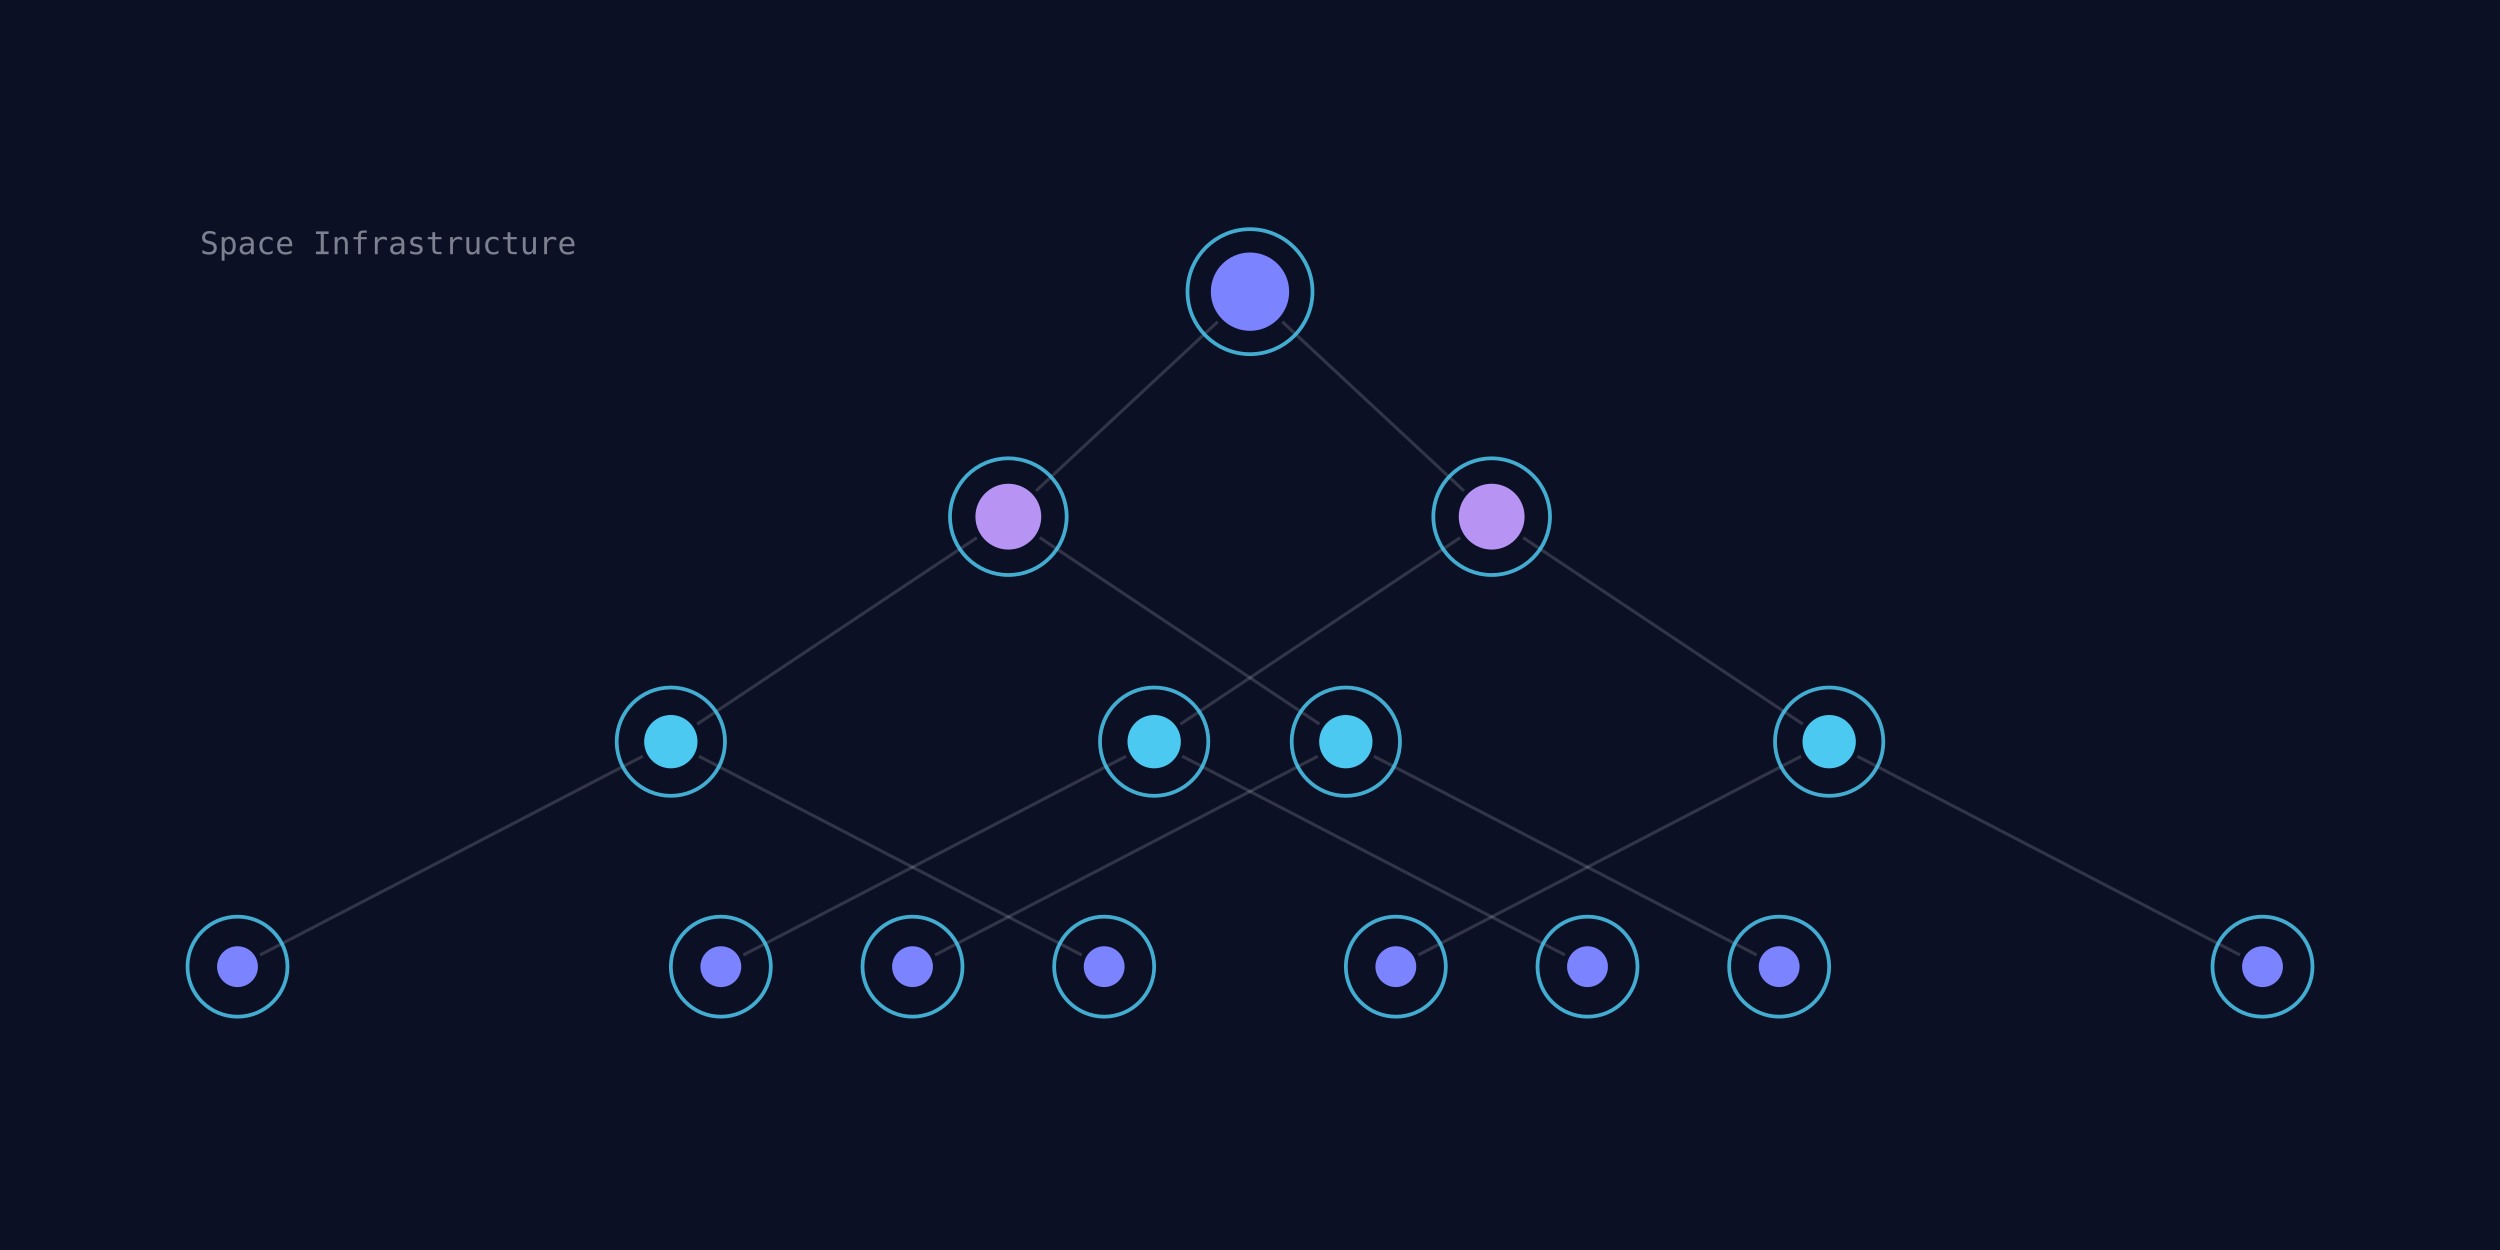
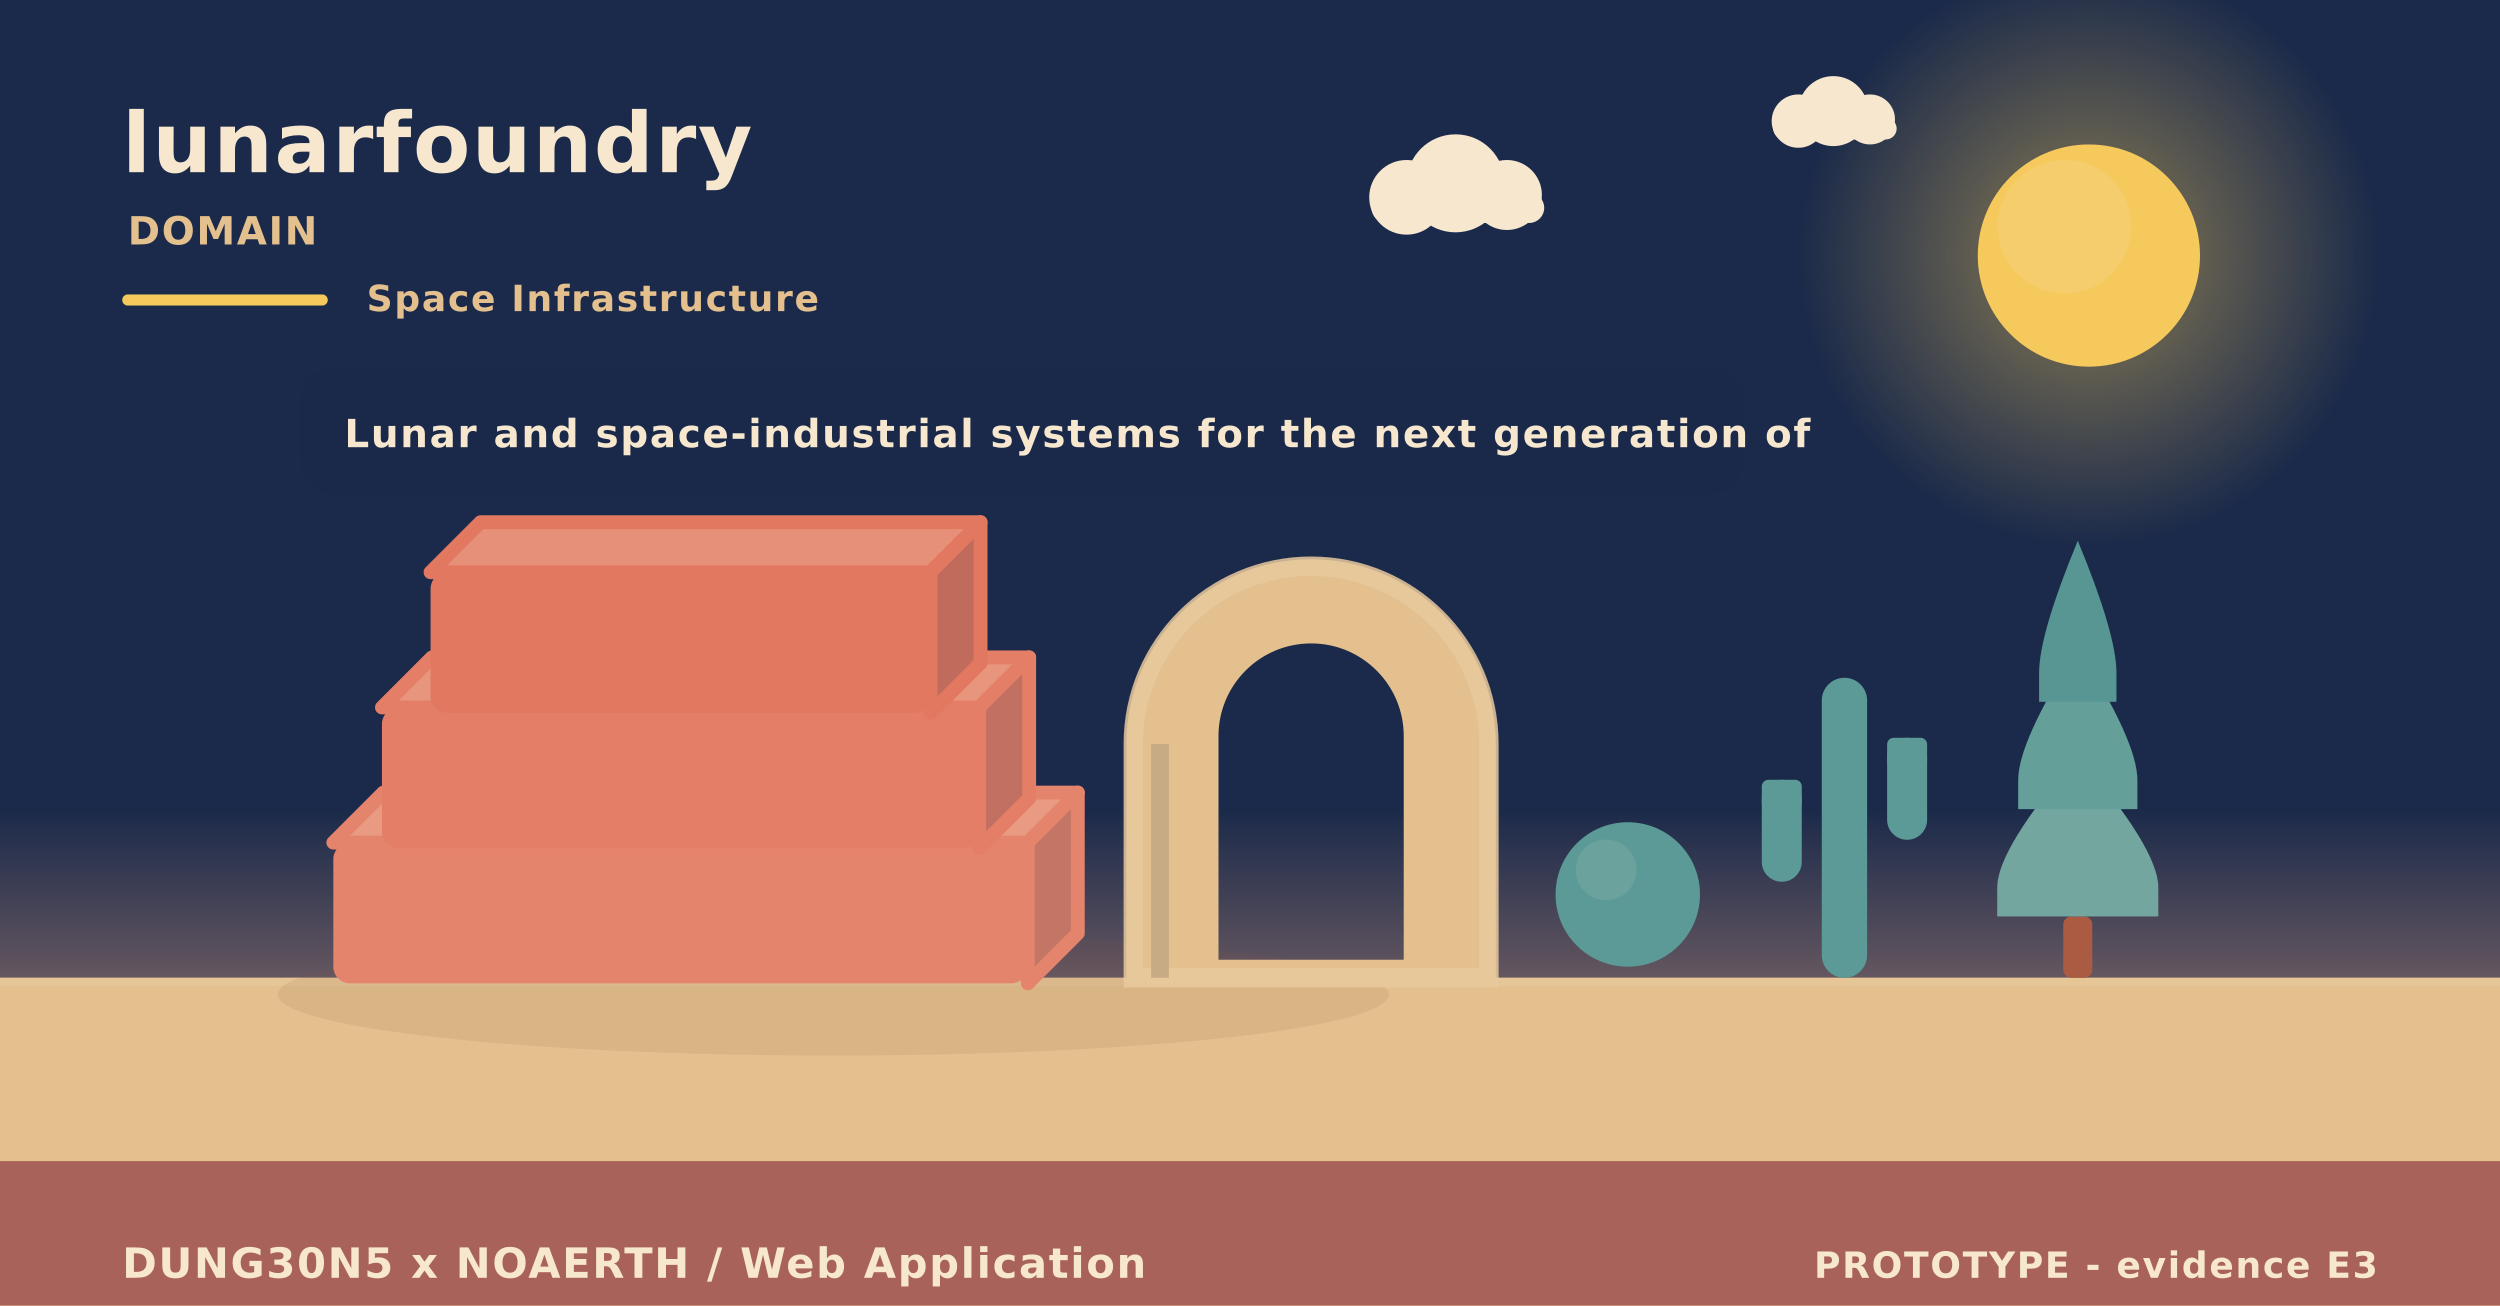
- <svg xmlns="http://www.w3.org/2000/svg" viewBox="0 0 1200 600" width="1200" height="600" role="img" aria-label="lunarfoundry domain model">
-   <rect width="1200" height="600" fill="#0c1024" />
-   <defs>
-     <linearGradient id="gd" x1="0" y1="0" x2="1" y2="1">
-       <stop offset="0%" stop-color="#7c83ff" />
-       <stop offset="100%" stop-color="#b794f4" />
-     </linearGradient>
-   </defs>
-   <line x1="600.00" y1="140.00" x2="716.00" y2="248.00" stroke="rgba(238,240,251,0.300)" stroke-width="1.50" opacity="0.55" />
-   <line x1="600.00" y1="140.00" x2="484.00" y2="248.00" stroke="rgba(238,240,251,0.300)" stroke-width="1.50" opacity="0.55" />
-   <line x1="716.00" y1="248.00" x2="878.00" y2="356.00" stroke="rgba(238,240,251,0.300)" stroke-width="1.50" opacity="0.55" />
-   <line x1="716.00" y1="248.00" x2="554.00" y2="356.00" stroke="rgba(238,240,251,0.300)" stroke-width="1.50" opacity="0.55" />
-   <line x1="484.00" y1="248.00" x2="646.00" y2="356.00" stroke="rgba(238,240,251,0.300)" stroke-width="1.50" opacity="0.55" />
-   <line x1="484.00" y1="248.00" x2="322.00" y2="356.00" stroke="rgba(238,240,251,0.300)" stroke-width="1.50" opacity="0.55" />
-   <line x1="878.00" y1="356.00" x2="1086.00" y2="464.00" stroke="rgba(238,240,251,0.300)" stroke-width="1.50" opacity="0.55" />
-   <line x1="878.00" y1="356.00" x2="670.00" y2="464.00" stroke="rgba(238,240,251,0.300)" stroke-width="1.50" opacity="0.55" />
-   <line x1="554.00" y1="356.00" x2="762.00" y2="464.00" stroke="rgba(238,240,251,0.300)" stroke-width="1.50" opacity="0.55" />
-   <line x1="554.00" y1="356.00" x2="346.00" y2="464.00" stroke="rgba(238,240,251,0.300)" stroke-width="1.50" opacity="0.55" />
-   <line x1="646.00" y1="356.00" x2="854.00" y2="464.00" stroke="rgba(238,240,251,0.300)" stroke-width="1.50" opacity="0.55" />
-   <line x1="646.00" y1="356.00" x2="438.00" y2="464.00" stroke="rgba(238,240,251,0.300)" stroke-width="1.50" opacity="0.55" />
-   <line x1="322.00" y1="356.00" x2="530.00" y2="464.00" stroke="rgba(238,240,251,0.300)" stroke-width="1.50" opacity="0.55" />
-   <line x1="322.00" y1="356.00" x2="114.00" y2="464.00" stroke="rgba(238,240,251,0.300)" stroke-width="1.50" opacity="0.55" />
-   <circle cx="600.00" cy="140.00" r="20.00" fill="#7c83ff" opacity="1.00" stroke="#0c1024" stroke-width="2.40" />
+ <svg xmlns="http://www.w3.org/2000/svg" width="900" height="470" viewBox="0 0 900 470" role="img" aria-label="lunarfoundry - the problem it addresses">
+   <linearGradient id="skym" x1="0" y1="0" x2="0" y2="1">
+     <stop offset="0" stop-color="#1b2a4a" />
+     <stop offset="0.62" stop-color="#1b2a4a" />
+     <stop offset="1" stop-color="#f3ad8a" />
+   </linearGradient>
+   <rect width="900" height="470" fill="url(#skym)" />
+   <radialGradient id="sunm">
+     <stop offset="0.35" stop-color="#f5c95c" stop-opacity="0.34" />
+     <stop offset="1" stop-color="#f5c95c" stop-opacity="0" />
+   </radialGradient>
+   <circle cx="752" cy="92" r="104" fill="url(#sunm)" />
+   <circle cx="752" cy="92" r="40" fill="#f5c95c" />
+   <circle cx="743.2" cy="81.6" r="24" fill="#f5d27e" opacity="0.5" />
  <g>
-     <circle cx="600.00" cy="140.00" r="30.00" fill="none" stroke="#4cc9f0" stroke-width="1.80" opacity="0.85" />
-     <animate attributeName="opacity" values="0.25;1.0;0.25" dur="8.125s" begin="0.0s" repeatCount="indefinite" />
+     <circle cx="524" cy="66" r="17.64" fill="#f6e7ce" />
+     <circle cx="506.36" cy="71.04" r="13.44" fill="#f6e7ce" />
+     <circle cx="542.48" cy="70.2" r="12.6" fill="#f6e7ce" />
+     <rect x="493.76" y="69.36" width="62.16" height="10.92" rx="5.46" fill="#f6e7ce" />
+     <animateTransform attributeName="transform" type="translate" values="0 0;24 0;0 0" dur="36s" begin="0s" repeatCount="indefinite" />
  </g>
-   <circle cx="716.00" cy="248.00" r="17.00" fill="#b794f4" opacity="1.00" stroke="#0c1024" stroke-width="2.40" />
  <g>
-     <circle cx="716.00" cy="248.00" r="28.00" fill="none" stroke="#4cc9f0" stroke-width="1.80" opacity="0.85" />
-     <animate attributeName="opacity" values="0.25;1.0;0.25" dur="8.125s" begin="0.5s" repeatCount="indefinite" />
+     <circle cx="660" cy="40" r="12.6" fill="#f6e7ce" />
+     <circle cx="647.4" cy="43.6" r="9.6" fill="#f6e7ce" />
+     <circle cx="673.2" cy="43" r="9" fill="#f6e7ce" />
+     <rect x="638.4" y="42.4" width="44.4" height="7.8" rx="3.9" fill="#f6e7ce" />
+     <animateTransform attributeName="transform" type="translate" values="0 0;-18 0;0 0" dur="46s" begin="3s" repeatCount="indefinite" />
  </g>
-   <circle cx="484.00" cy="248.00" r="17.00" fill="#b794f4" opacity="1.00" stroke="#0c1024" stroke-width="2.40" />
-   <g>
-     <circle cx="484.00" cy="248.00" r="28.00" fill="none" stroke="#4cc9f0" stroke-width="1.80" opacity="0.85" />
-     <animate attributeName="opacity" values="0.25;1.0;0.25" dur="8.125s" begin="0.62s" repeatCount="indefinite" />
-   </g>
-   <circle cx="878.00" cy="356.00" r="14.00" fill="#4cc9f0" opacity="1.00" stroke="#0c1024" stroke-width="2.40" />
-   <g>
-     <circle cx="878.00" cy="356.00" r="26.00" fill="none" stroke="#4cc9f0" stroke-width="1.80" opacity="0.85" />
-     <animate attributeName="opacity" values="0.25;1.0;0.25" dur="8.125s" begin="1.0s" repeatCount="indefinite" />
-   </g>
-   <circle cx="554.00" cy="356.00" r="14.00" fill="#4cc9f0" opacity="1.00" stroke="#0c1024" stroke-width="2.40" />
-   <g>
-     <circle cx="554.00" cy="356.00" r="26.00" fill="none" stroke="#4cc9f0" stroke-width="1.80" opacity="0.85" />
-     <animate attributeName="opacity" values="0.25;1.0;0.25" dur="8.125s" begin="1.12s" repeatCount="indefinite" />
-   </g>
-   <circle cx="646.00" cy="356.00" r="14.00" fill="#4cc9f0" opacity="1.00" stroke="#0c1024" stroke-width="2.40" />
-   <g>
-     <circle cx="646.00" cy="356.00" r="26.00" fill="none" stroke="#4cc9f0" stroke-width="1.80" opacity="0.85" />
-     <animate attributeName="opacity" values="0.25;1.0;0.25" dur="8.125s" begin="1.24s" repeatCount="indefinite" />
-   </g>
-   <circle cx="322.00" cy="356.00" r="14.00" fill="#4cc9f0" opacity="1.00" stroke="#0c1024" stroke-width="2.40" />
-   <g>
-     <circle cx="322.00" cy="356.00" r="26.00" fill="none" stroke="#4cc9f0" stroke-width="1.80" opacity="0.85" />
-     <animate attributeName="opacity" values="0.25;1.0;0.25" dur="8.125s" begin="1.36s" repeatCount="indefinite" />
-   </g>
-   <circle cx="1086.00" cy="464.00" r="11.00" fill="#7c83ff" opacity="1.00" stroke="#0c1024" stroke-width="2.40" />
-   <g>
-     <circle cx="1086.00" cy="464.00" r="24.00" fill="none" stroke="#4cc9f0" stroke-width="1.80" opacity="0.85" />
-     <animate attributeName="opacity" values="0.25;1.0;0.25" dur="8.125s" begin="1.5s" repeatCount="indefinite" />
-   </g>
-   <circle cx="670.00" cy="464.00" r="11.00" fill="#7c83ff" opacity="1.00" stroke="#0c1024" stroke-width="2.40" />
-   <g>
-     <circle cx="670.00" cy="464.00" r="24.00" fill="none" stroke="#4cc9f0" stroke-width="1.80" opacity="0.85" />
-     <animate attributeName="opacity" values="0.25;1.0;0.25" dur="8.125s" begin="1.62s" repeatCount="indefinite" />
-   </g>
-   <circle cx="762.00" cy="464.00" r="11.00" fill="#7c83ff" opacity="1.00" stroke="#0c1024" stroke-width="2.40" />
-   <g>
-     <circle cx="762.00" cy="464.00" r="24.00" fill="none" stroke="#4cc9f0" stroke-width="1.80" opacity="0.85" />
-     <animate attributeName="opacity" values="0.25;1.0;0.25" dur="8.125s" begin="1.74s" repeatCount="indefinite" />
-   </g>
-   <circle cx="346.00" cy="464.00" r="11.00" fill="#7c83ff" opacity="1.00" stroke="#0c1024" stroke-width="2.40" />
-   <g>
-     <circle cx="346.00" cy="464.00" r="24.00" fill="none" stroke="#4cc9f0" stroke-width="1.80" opacity="0.85" />
-     <animate attributeName="opacity" values="0.25;1.0;0.25" dur="8.125s" begin="1.86s" repeatCount="indefinite" />
-   </g>
-   <circle cx="854.00" cy="464.00" r="11.00" fill="#7c83ff" opacity="1.00" stroke="#0c1024" stroke-width="2.40" />
-   <g>
-     <circle cx="854.00" cy="464.00" r="24.00" fill="none" stroke="#4cc9f0" stroke-width="1.80" opacity="0.85" />
-     <animate attributeName="opacity" values="0.25;1.0;0.25" dur="8.125s" begin="1.98s" repeatCount="indefinite" />
-   </g>
-   <circle cx="438.00" cy="464.00" r="11.00" fill="#7c83ff" opacity="1.00" stroke="#0c1024" stroke-width="2.40" />
-   <g>
-     <circle cx="438.00" cy="464.00" r="24.00" fill="none" stroke="#4cc9f0" stroke-width="1.80" opacity="0.85" />
-     <animate attributeName="opacity" values="0.25;1.0;0.25" dur="8.125s" begin="2.1s" repeatCount="indefinite" />
-   </g>
-   <circle cx="530.00" cy="464.00" r="11.00" fill="#7c83ff" opacity="1.00" stroke="#0c1024" stroke-width="2.40" />
-   <g>
-     <circle cx="530.00" cy="464.00" r="24.00" fill="none" stroke="#4cc9f0" stroke-width="1.80" opacity="0.85" />
-     <animate attributeName="opacity" values="0.25;1.0;0.25" dur="8.125s" begin="2.22s" repeatCount="indefinite" />
-   </g>
-   <circle cx="114.00" cy="464.00" r="11.00" fill="#7c83ff" opacity="1.00" stroke="#0c1024" stroke-width="2.40" />
-   <g>
-     <circle cx="114.00" cy="464.00" r="24.00" fill="none" stroke="#4cc9f0" stroke-width="1.80" opacity="0.85" />
-     <animate attributeName="opacity" values="0.25;1.0;0.25" dur="8.125s" begin="2.34s" repeatCount="indefinite" />
-   </g>
-   <text x="96" y="122" font-family="ui-monospace,Menlo,monospace" font-size="15" fill="rgba(238,240,251,0.500)">Space Infrastructure</text>
+   <rect x="0" y="352" width="900" height="118" fill="#e3c08d" />
+   <rect x="0" y="352" width="900" height="3" fill="#e6c596" />
+   <text x="44" y="62" font-family="Verdana,DejaVu Sans,sans-serif" font-size="30" font-weight="700" letter-spacing="0.6" fill="#f6e7ce" text-anchor="start">lunarfoundry</text>
+   <text x="46" y="88" font-family="Verdana,DejaVu Sans,sans-serif" font-size="14" font-weight="700" letter-spacing="0.6" fill="#e3c08d" text-anchor="start">DOMAIN</text>
+   <rect x="44" y="106" width="74" height="4" rx="2" fill="#f5c95c" />
+   <text x="132" y="112" font-family="Verdana,DejaVu Sans,sans-serif" font-size="13" font-weight="700" letter-spacing="0.6" fill="#e3c08d" text-anchor="start">Space Infrastructure</text>
+   <ellipse cx="300" cy="358" rx="200" ry="22" fill="rgba(138,90,68,0.11)" />
+   <path d="M120,303.33 L370,303.33 L388,285.33 L138,285.33 Z" fill="#e99a82" stroke="#e5846c" stroke-width="5" stroke-linejoin="round" />
+   <path d="M370,303.33 L388,285.33 L388,336 L370,354 Z" fill="#c37566" stroke="#e5846c" stroke-width="5" stroke-linejoin="round" />
+   <rect x="120" y="303.33" width="250" height="50.67" rx="6" fill="#e5846c" />
+   <path d="M137.5,254.67 L352.5,254.67 L370.5,236.67 L155.5,236.67 Z" fill="#e8957d" stroke="#e47e66" stroke-width="5" stroke-linejoin="round" />
+   <path d="M352.5,254.67 L370.5,236.67 L370.5,287.33 L352.5,305.33 Z" fill="#c27061" stroke="#e47e66" stroke-width="5" stroke-linejoin="round" />
+   <rect x="137.5" y="254.67" width="215" height="50.67" rx="6" fill="#e47e66" />
+   <path d="M155,206 L335,206 L353,188 L173,188 Z" fill="#e79079" stroke="#e37861" stroke-width="5" stroke-linejoin="round" />
+   <path d="M335,206 L353,188 L353,238.67 L335,256.67 Z" fill="#c16b5d" stroke="#e37861" stroke-width="5" stroke-linejoin="round" />
+   <rect x="155" y="206" width="180" height="50.67" rx="6" fill="#e37861" />
+   <path d="M408,352 L408,267.84 A64,64 0 0 1 536,267.84 L536,352 Z M436.16,348 L436.16,264.97 A35.84,35.84 0 0 1 507.84,264.97 L507.84,348 Z" fill="#e3c08d" fill-rule="evenodd" stroke="#e3c08d" stroke-width="5" stroke-linejoin="round" />
+   <path d="M408,352 L408,267.84 A64,64 0 0 1 536,267.84 L536,352 Z" fill="none" stroke="#e8c99d" stroke-width="7" stroke-linecap="round" opacity="0.85" />
+   <rect x="414.4" y="267.84" width="6.4" height="84.16" fill="#c7ab84" />
+   <circle cx="586" cy="322" r="26" fill="#5b9a97" />
+   <circle cx="578.2" cy="313.16" r="10.92" fill="#7aa9a2" opacity="0.55" />
+   <rect x="655.84" y="244" width="16.32" height="108" rx="8.16" fill="#5b9a97" />
+   <rect x="634.24" y="280.72" width="14.4" height="36.72" rx="7.2" fill="#5b9a97" />
+   <rect x="634.24" y="280.72" width="14.4" height="10.8" rx="2.4" fill="#5b9a97" />
+   <rect x="679.36" y="265.6" width="14.4" height="36.72" rx="7.2" fill="#5b9a97" />
+   <rect x="679.36" y="265.6" width="14.4" height="10.8" rx="2.4" fill="#5b9a97" />
+   <rect x="742.78" y="329.92" width="10.44" height="22.08" rx="2.9" fill="#ac5b43" />
+   <path d="M748,271.96 Q719,305.58 719,319.49 Q719,329.92 719,329.92 L777,329.92 Q777,329.92 777,319.49 Q777,305.58 748,271.96 Z" fill="#74a6a0" />
+   <path d="M748,233.32 Q726.54,266.94 726.54,280.85 Q726.54,291.28 726.54,291.28 L769.46,291.28 Q769.46,291.28 769.46,280.85 Q769.46,266.94 748,233.32 Z" fill="#649f9a" />
+   <path d="M748,194.68 Q734.08,228.3 734.08,242.21 Q734.08,252.64 734.08,252.64 L761.92,252.64 Q761.92,252.64 761.92,242.21 Q761.92,228.3 748,194.68 Z" fill="#589694" />
+   <rect x="108" y="132" width="520" height="46" rx="12" fill="rgba(27,42,74,0.42)" opacity="0.94" />
+   <text x="124" y="161" font-family="Verdana,DejaVu Sans,sans-serif" font-size="14" font-weight="700" letter-spacing="0.6" fill="#f6e7ce" text-anchor="start">Lunar and space-industrial systems for the next generation of </text>
+   <rect x="0" y="418" width="900" height="52" rx="0" fill="#a65c56" opacity="0.94" />
+   <text x="44" y="460" font-family="Verdana,DejaVu Sans,sans-serif" font-size="15" font-weight="700" letter-spacing="0.6" fill="#f6e7ce" text-anchor="start">DUNG30N5 x NOAERTH  /  Web Application</text>
+   <text x="856" y="460" font-family="Verdana,DejaVu Sans,sans-serif" font-size="13" font-weight="700" letter-spacing="0.6" fill="#f6e7ce" text-anchor="end">PROTOTYPE  -  evidence E3</text>
</svg>
